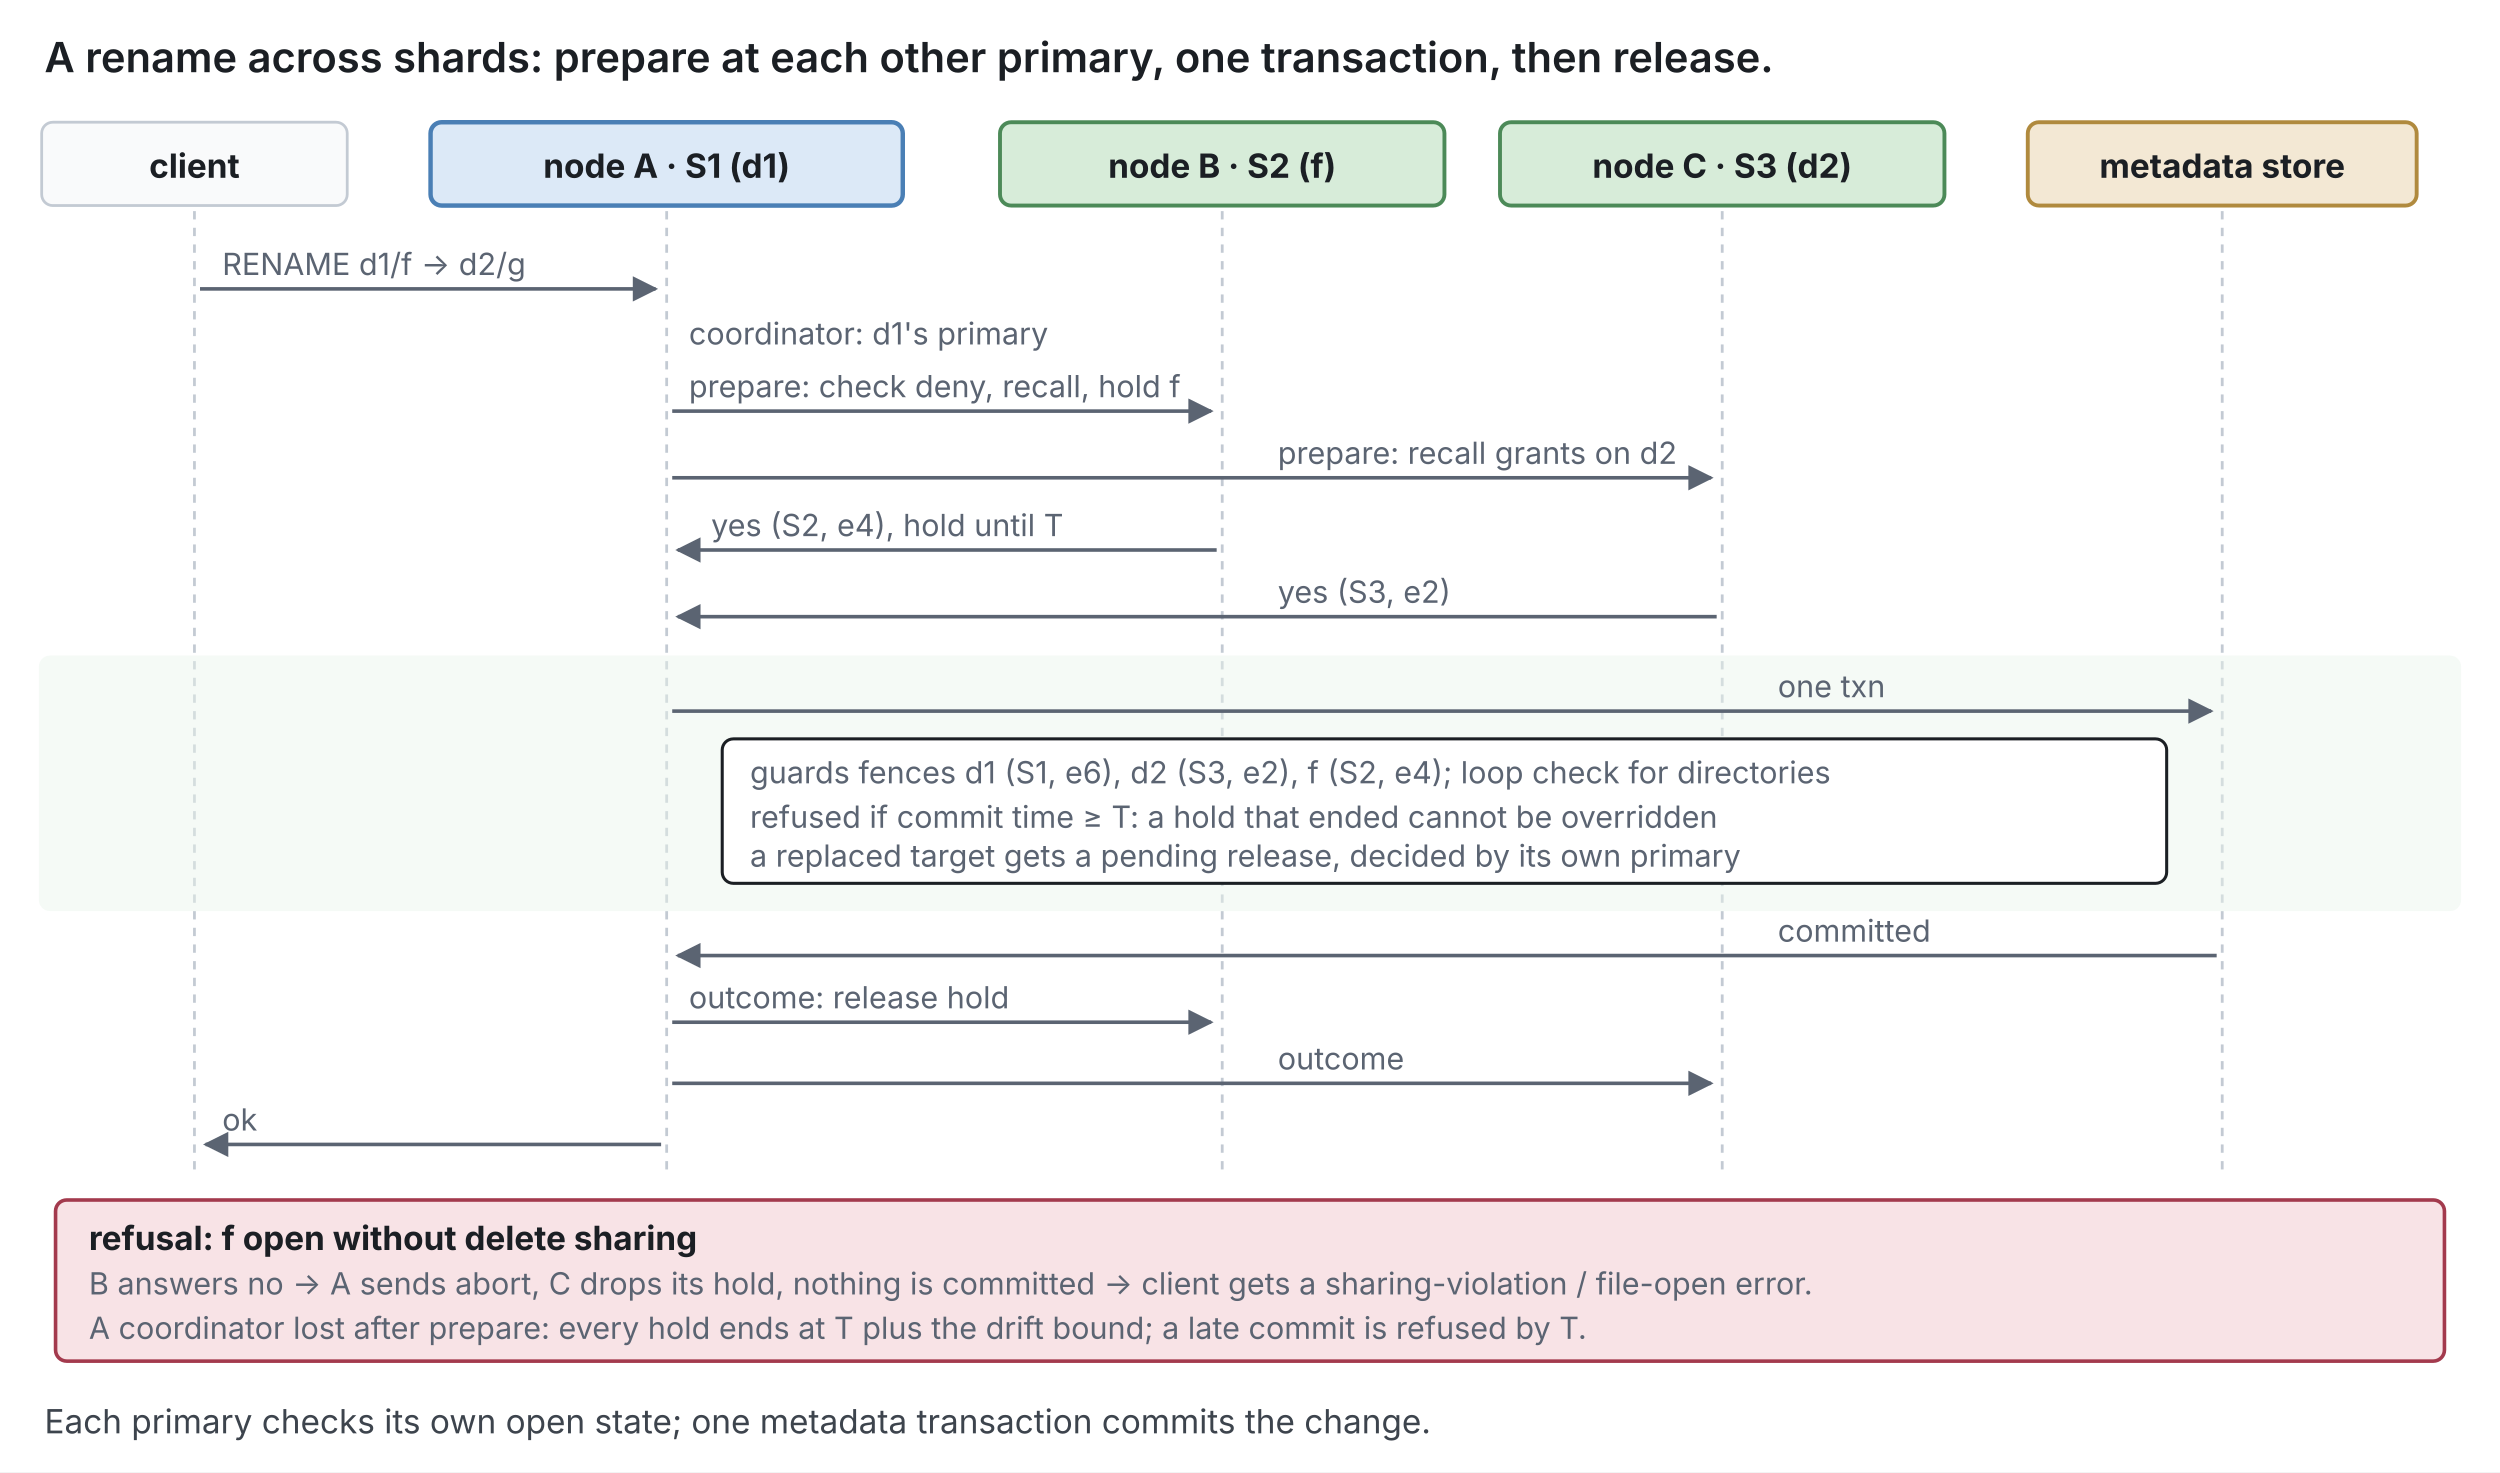
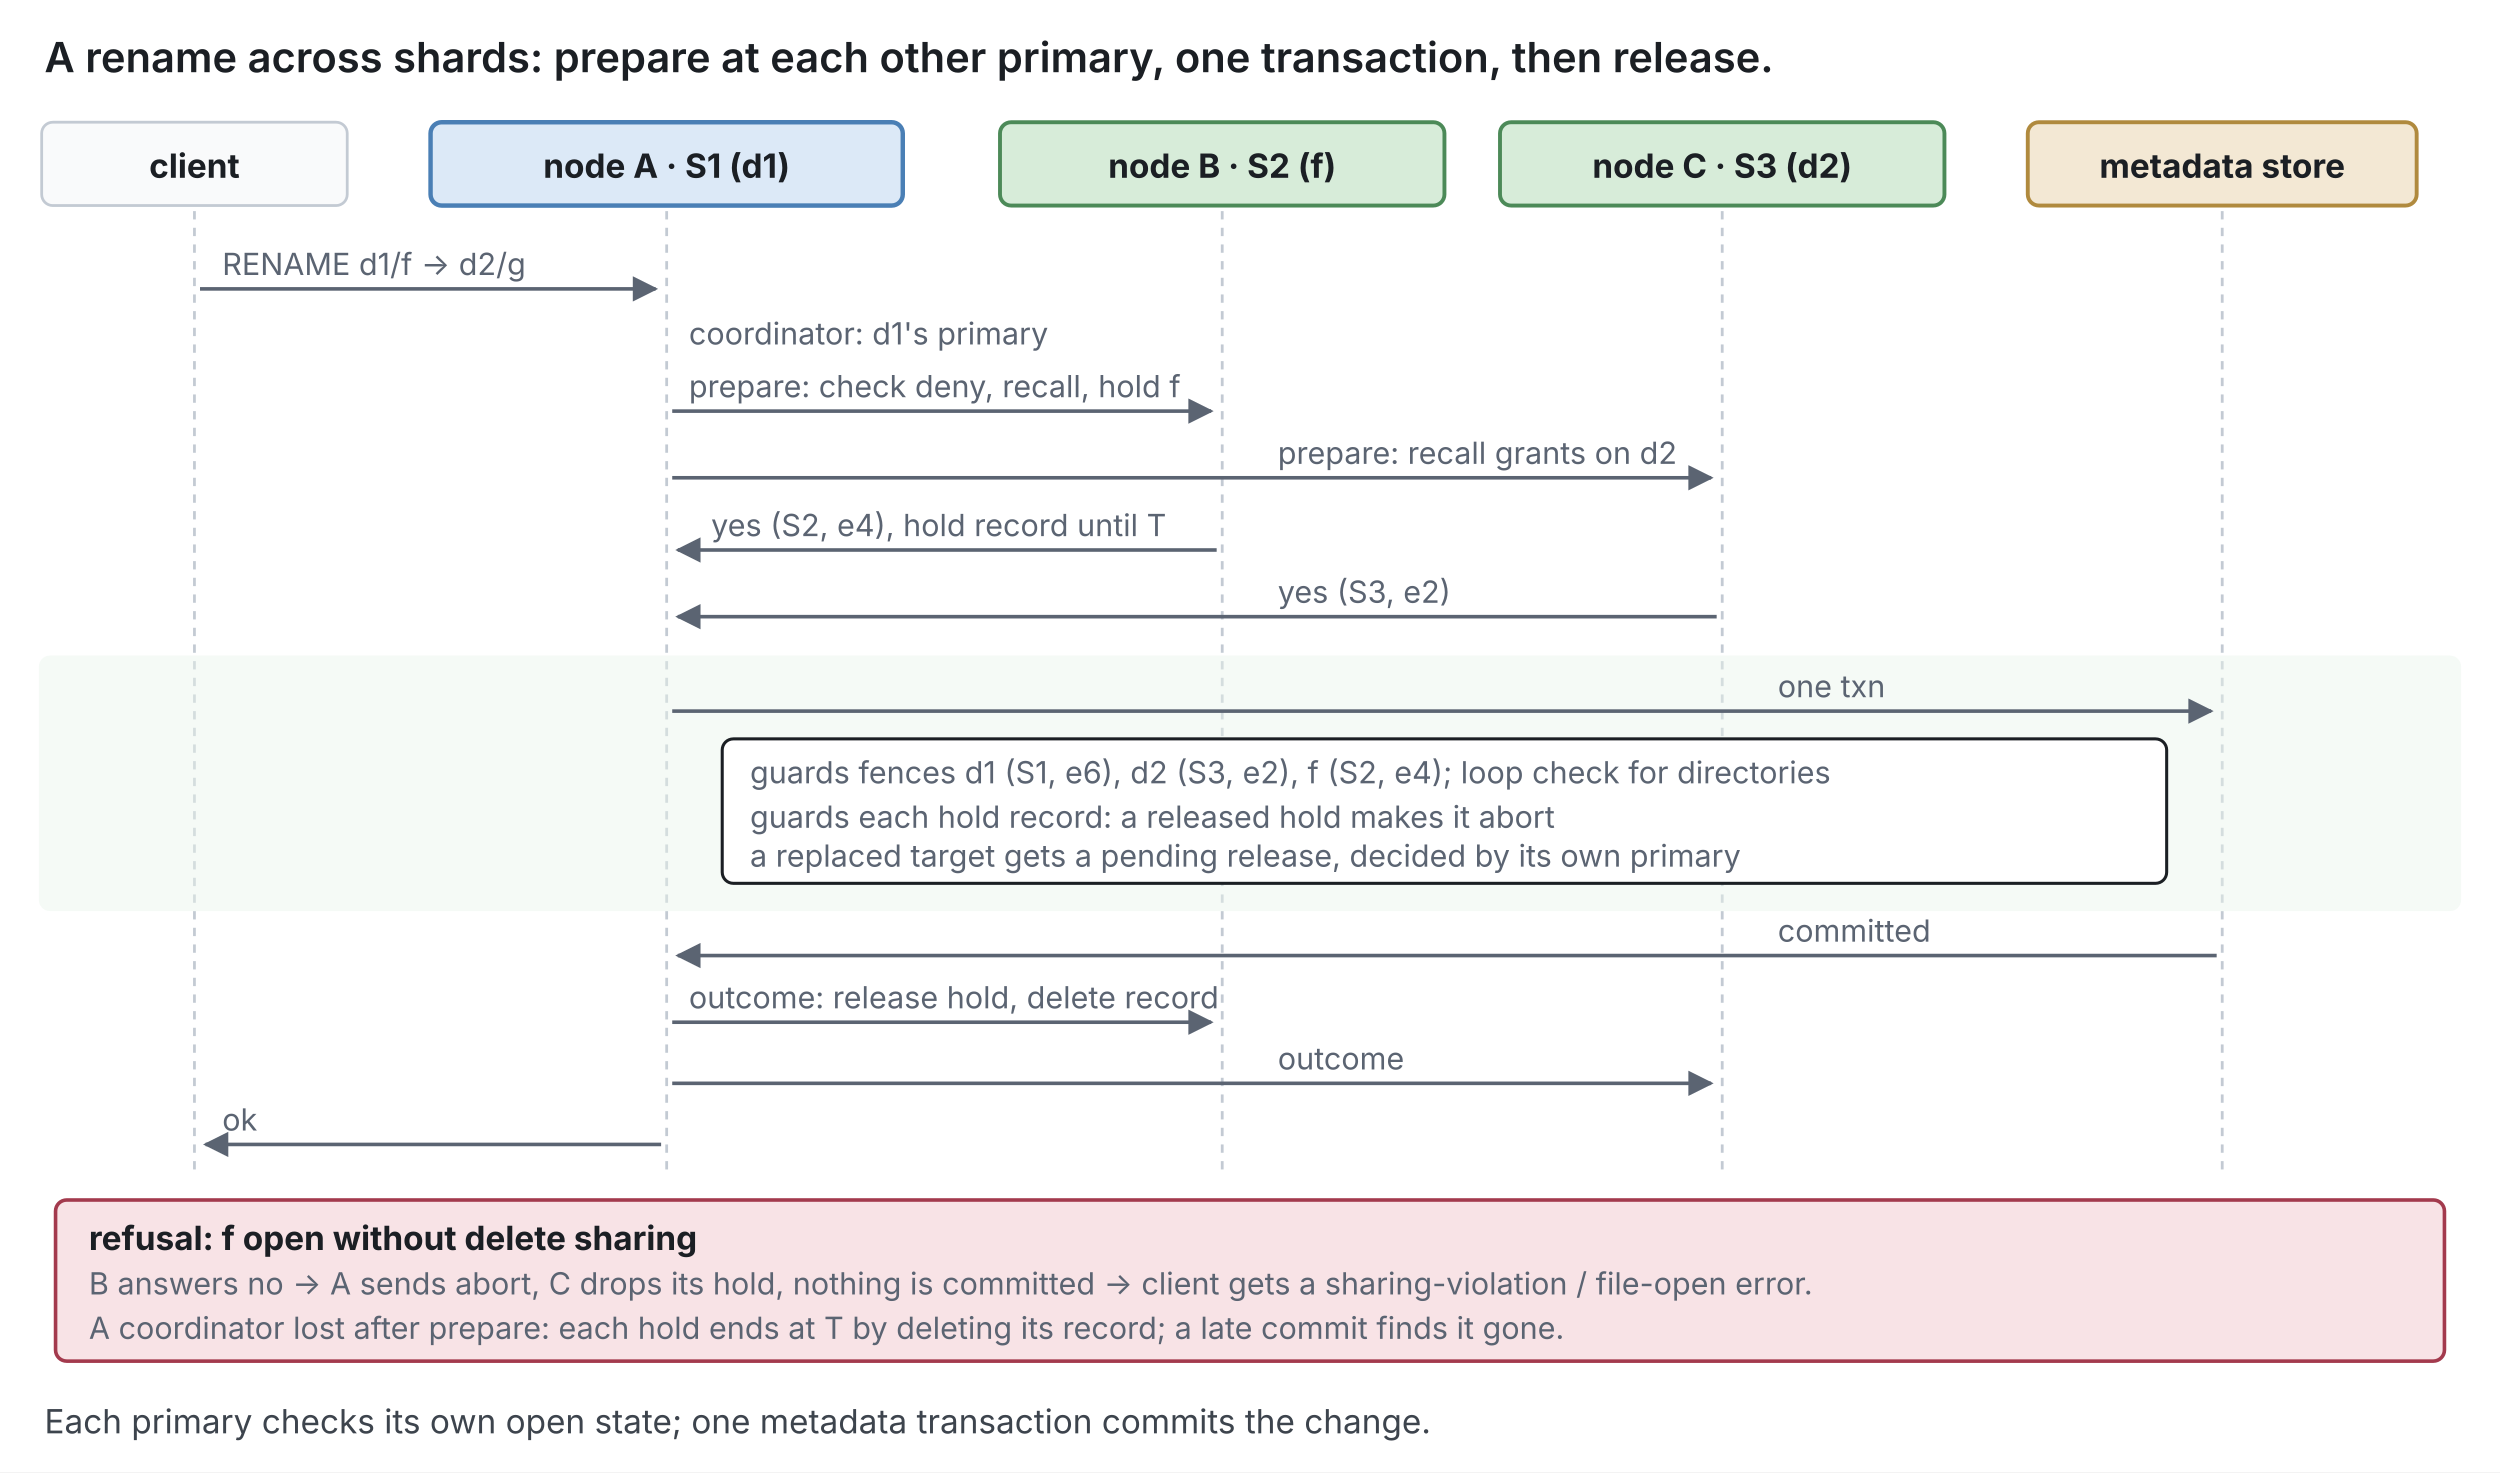
<svg xmlns="http://www.w3.org/2000/svg" viewBox="0 0 900 530" width="900" height="530" font-family="system-ui,-apple-system,Segoe UI,sans-serif">
  <defs>
    <style>
.t{font-size:15px;font-weight:600;fill:#1b1f24}.h{font-size:12px;font-weight:700;fill:#1b1f24}
.l{font-size:12px;fill:#3d444d}.s{font-size:11px;fill:#5b6472}
.m{font-family:ui-monospace,SFMono-Regular,Menlo,monospace;font-size:11px;fill:#1b1f24}
.vfs{fill:#dce9f7;stroke:#4a7fb5;stroke-width:1.6}.meta{fill:#f3e8d4;stroke:#b08a3e;stroke-width:1.4}
.data{fill:#d7ecd9;stroke:#4c8a58;stroke-width:1.4}.ext{fill:#f9fafb;stroke:#c3cad3;stroke-width:1}
.p{fill:#ffffff;stroke:#1b1f24;stroke-width:1.1}.k{fill:#fbefd9;stroke:#a8741f;stroke-width:1.3}.r{fill:#f8e3e6;stroke:#a33a4d;stroke-width:1.3}
.a{fill:#eaf4ec;stroke:#2f6f4f;stroke-width:1.3}
.arr{stroke:#5b6472;stroke-width:1.3;fill:none;marker-end:url(#h)}.dash{stroke:#a33a4d;stroke-width:1.2;stroke-dasharray:5 3;fill:none;marker-end:url(#hr)}
.lane{stroke:#c3cad3;stroke-width:1;stroke-dasharray:3 3}
.garr{stroke:#2f6f4f;stroke-width:1.6;fill:none;marker-end:url(#hg)}.line{stroke:#5b6472;stroke-width:1.3;fill:none}
.rt{font-size:11px;fill:#a33a4d}.gt{font-size:11px;fill:#2f6f4f}
.tail{fill:#ffffff;stroke:#9aa4b2;stroke-width:1;stroke-dasharray:3 2}
.cp{stroke:#1b1f24;stroke-width:2}.jp{stroke:#a8741f;stroke-width:1.6;stroke-dasharray:4 3}
</style>
    <marker id="h" viewBox="0 0 10 10" refX="9" refY="5" markerWidth="7" markerHeight="7" orient="auto-start-reverse">
      <path d="M0 0L10 5L0 10z" fill="#5b6472" />
    </marker>
    <marker id="hr" viewBox="0 0 10 10" refX="9" refY="5" markerWidth="7" markerHeight="7" orient="auto-start-reverse">
      <path d="M0 0L10 5L0 10z" fill="#a33a4d" />
    </marker>
    <marker id="hg" viewBox="0 0 10 10" refX="9" refY="5" markerWidth="7" markerHeight="7" orient="auto-start-reverse">
      <path d="M0 0L10 5L0 10z" fill="#2f6f4f" />
    </marker>
  </defs>
  <rect width="900" height="530" fill="#ffffff" />
  <text x="16" y="26" class="t">A rename across shards: prepare at each other primary, one transaction, then release.</text>
  <rect x="15" y="44" width="110" height="30" rx="4" class="ext" />
  <text x="70" y="64" class="h" text-anchor="middle">client</text>
  <path d="M70 76V424" class="lane" />
  <rect x="155" y="44" width="170" height="30" rx="4" class="vfs" />
  <text x="240" y="64" class="h" text-anchor="middle">node A · S1 (d1)</text>
  <path d="M240 76V424" class="lane" />
  <rect x="360" y="44" width="160" height="30" rx="4" class="data" />
  <text x="440" y="64" class="h" text-anchor="middle">node B · S2 (f)</text>
  <path d="M440 76V424" class="lane" />
  <rect x="540" y="44" width="160" height="30" rx="4" class="data" />
  <text x="620" y="64" class="h" text-anchor="middle">node C · S3 (d2)</text>
  <path d="M620 76V424" class="lane" />
  <rect x="730" y="44" width="140" height="30" rx="4" class="meta" />
  <text x="800" y="64" class="h" text-anchor="middle">metadata store</text>
  <path d="M800 76V424" class="lane" />
  <path d="M72 104H236" class="arr" />
  <text x="80" y="99" class="s">RENAME d1/f → d2/g</text>
  <text x="248" y="124" class="s">coordinator: d1's primary</text>
  <path d="M242 148H436" class="arr" />
  <text x="248" y="143" class="s">prepare: check deny, recall, hold f</text>
  <path d="M242 172H616" class="arr" />
  <text x="460" y="167" class="s">prepare: recall grants on d2</text>
  <path d="M438 198H244" class="arr" />
-   <text x="256" y="193" class="s">yes (S2, e4), hold until T</text>
+   <text x="256" y="193" class="s">yes (S2, e4), hold record until T</text>
  <path d="M618 222H244" class="arr" />
  <text x="460" y="217" class="s">yes (S3, e2)</text>
  <rect x="14" y="236" width="872" height="92" rx="4" fill="#eaf4ec" fill-opacity="0.45" stroke="none" />
  <path d="M242 256H796" class="arr" />
  <text x="640" y="251" class="s">one txn</text>
  <rect x="260" y="266" width="520" height="52" rx="4" class="p" />
  <text x="270" y="282" class="s">guards fences d1 (S1, e6), d2 (S3, e2), f (S2, e4); loop check for directories</text>
-   <text x="270" y="298" class="s">refused if commit time ≥ T: a hold that ended cannot be overridden</text>
+   <text x="270" y="298" class="s">guards each hold record: a released hold makes it abort</text>
  <text x="270" y="312" class="s">a replaced target gets a pending release, decided by its own primary</text>
  <path d="M798 344H244" class="arr" />
  <text x="640" y="339" class="s">committed</text>
  <path d="M242 368H436" class="arr" />
-   <text x="248" y="363" class="s">outcome: release hold</text>
+   <text x="248" y="363" class="s">outcome: release hold, delete record</text>
  <path d="M242 390H616" class="arr" />
  <text x="460" y="385" class="s">outcome</text>
  <path d="M238 412H74" class="arr" />
  <text x="80" y="407" class="s">ok</text>
  <rect x="20" y="432" width="860" height="58" rx="4" class="r" />
  <text x="32" y="450" class="h">refusal: f open without delete sharing</text>
  <text x="32" y="466" class="s">B answers no → A sends abort, C drops its hold, nothing is committed → client gets a sharing-violation / file-open error.</text>
-   <text x="32" y="482" class="s">A coordinator lost after prepare: every hold ends at T plus the drift bound; a late commit is refused by T.</text>
+   <text x="32" y="482" class="s">A coordinator lost after prepare: each hold ends at T by deleting its record; a late commit finds it gone.</text>
  <text x="16" y="516" class="l">Each primary checks its own open state; one metadata transaction commits the change.</text>
</svg>
